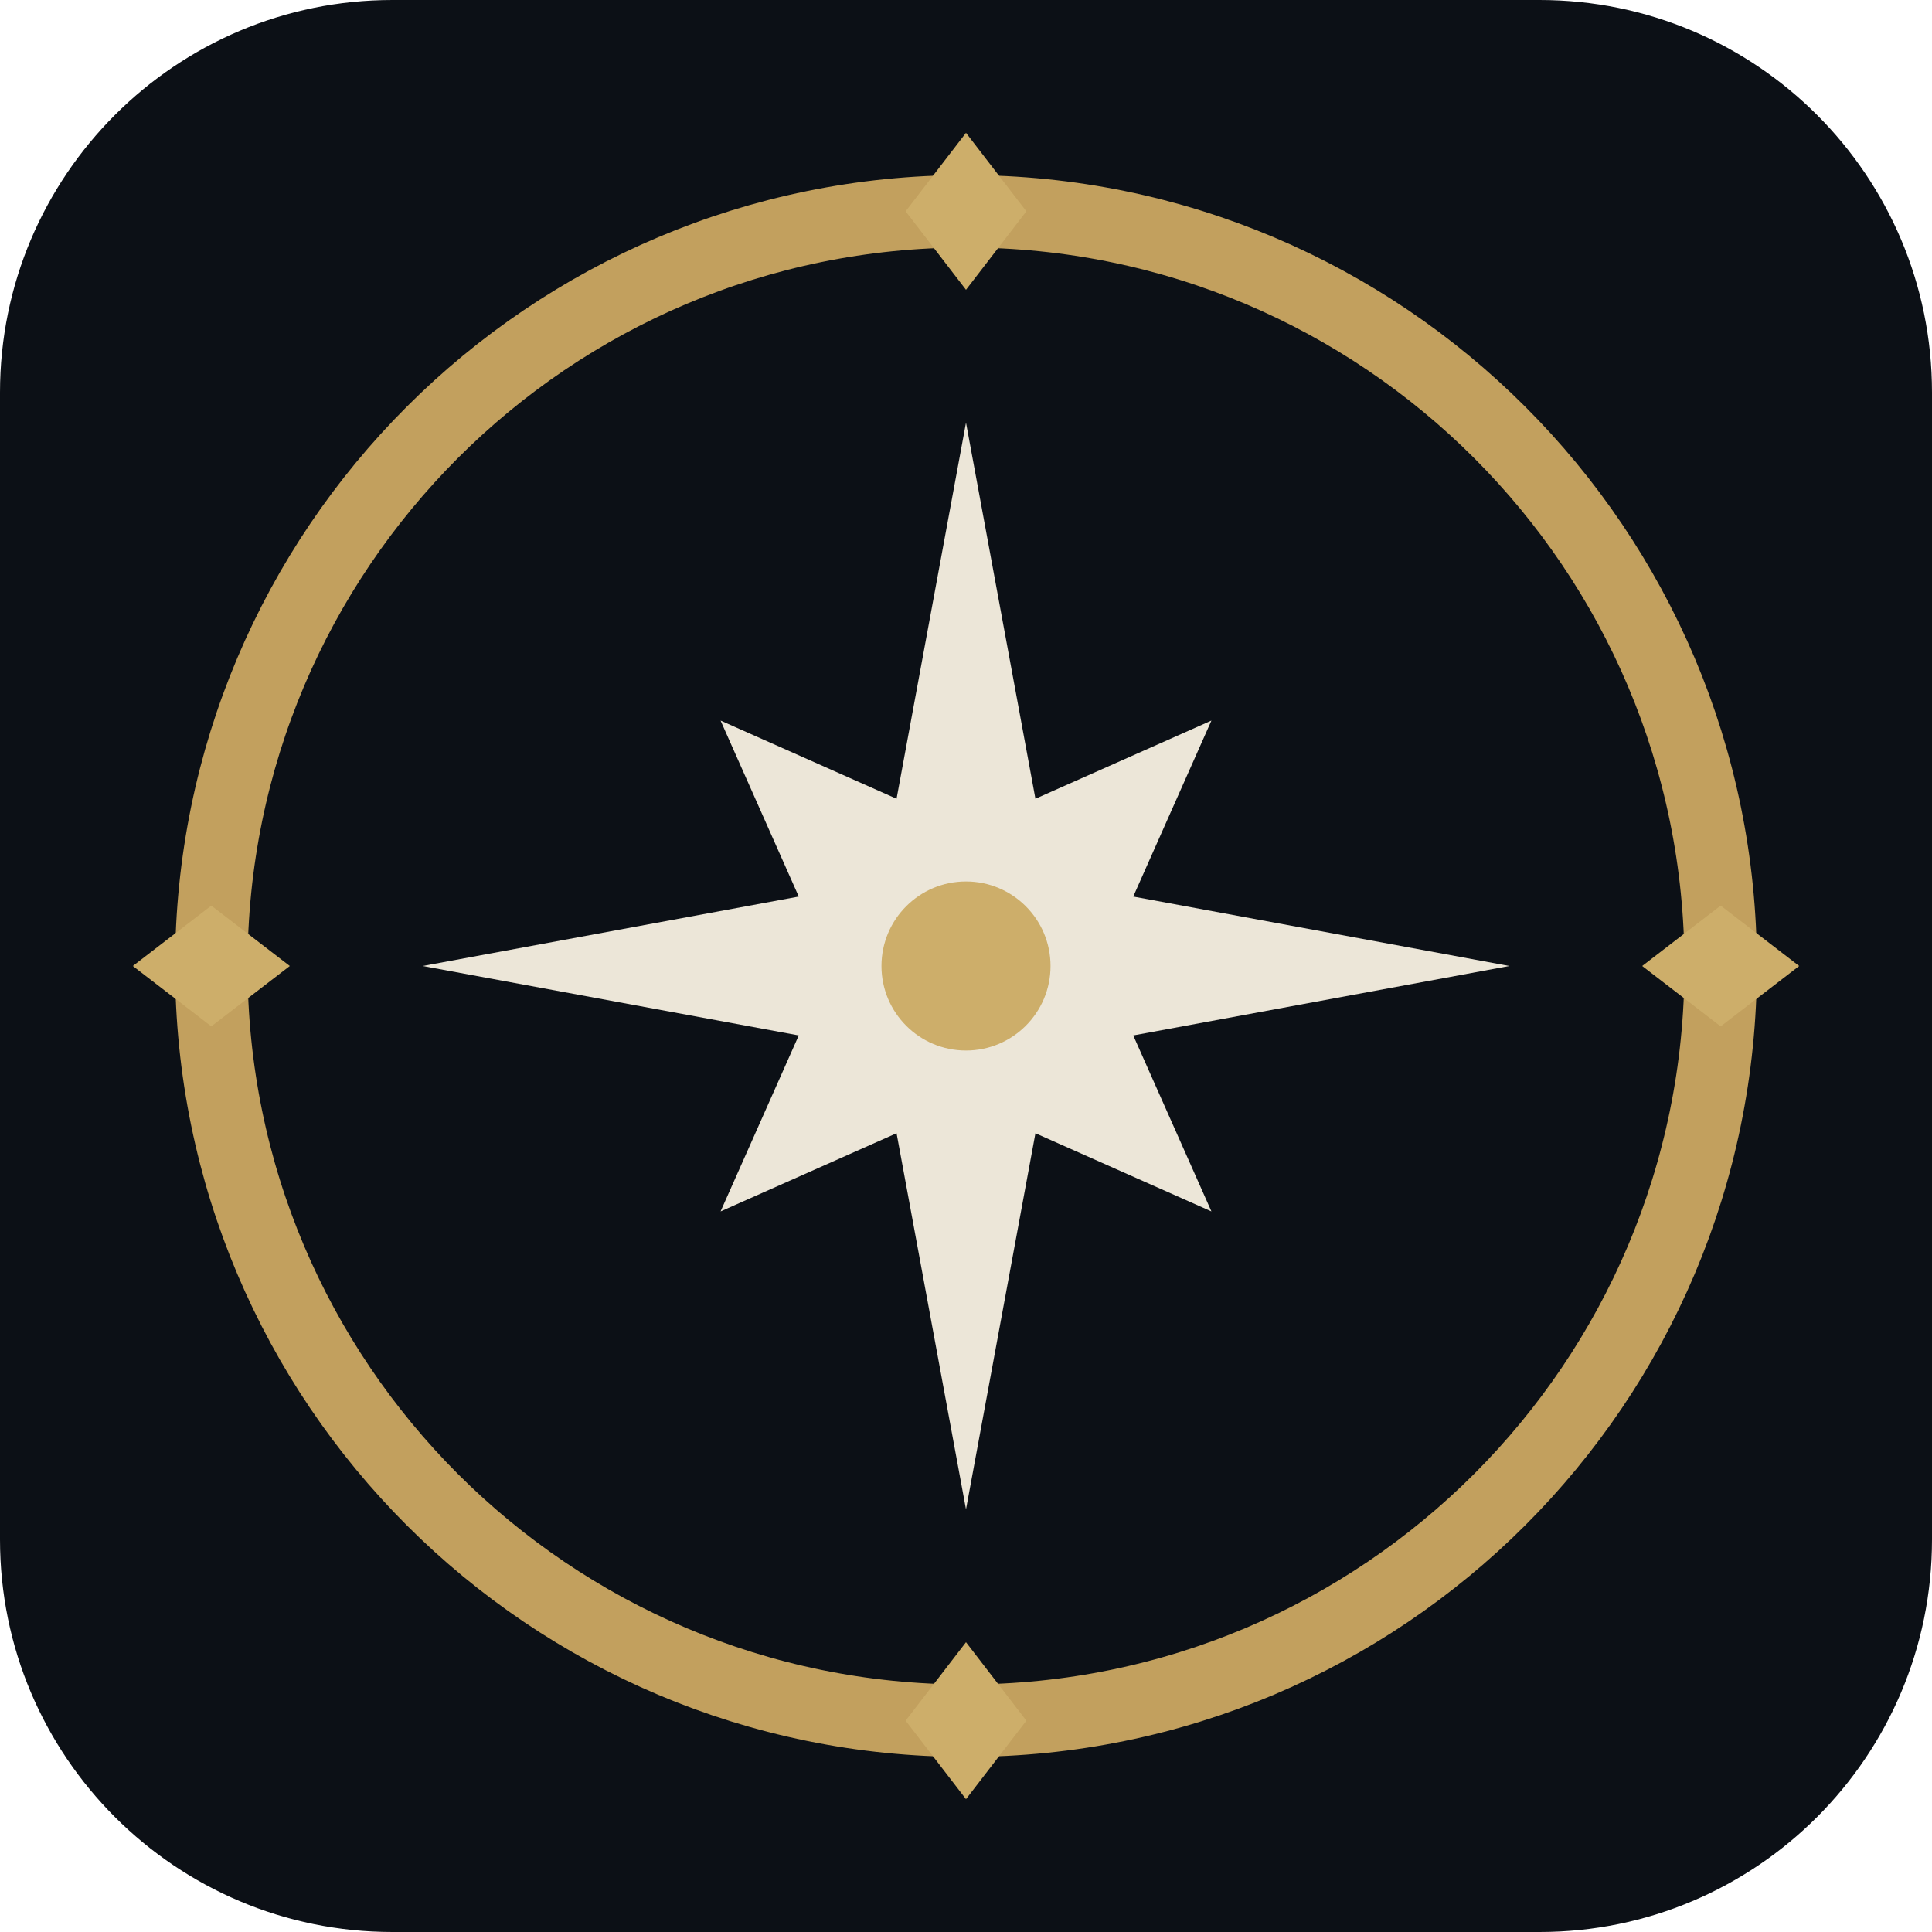
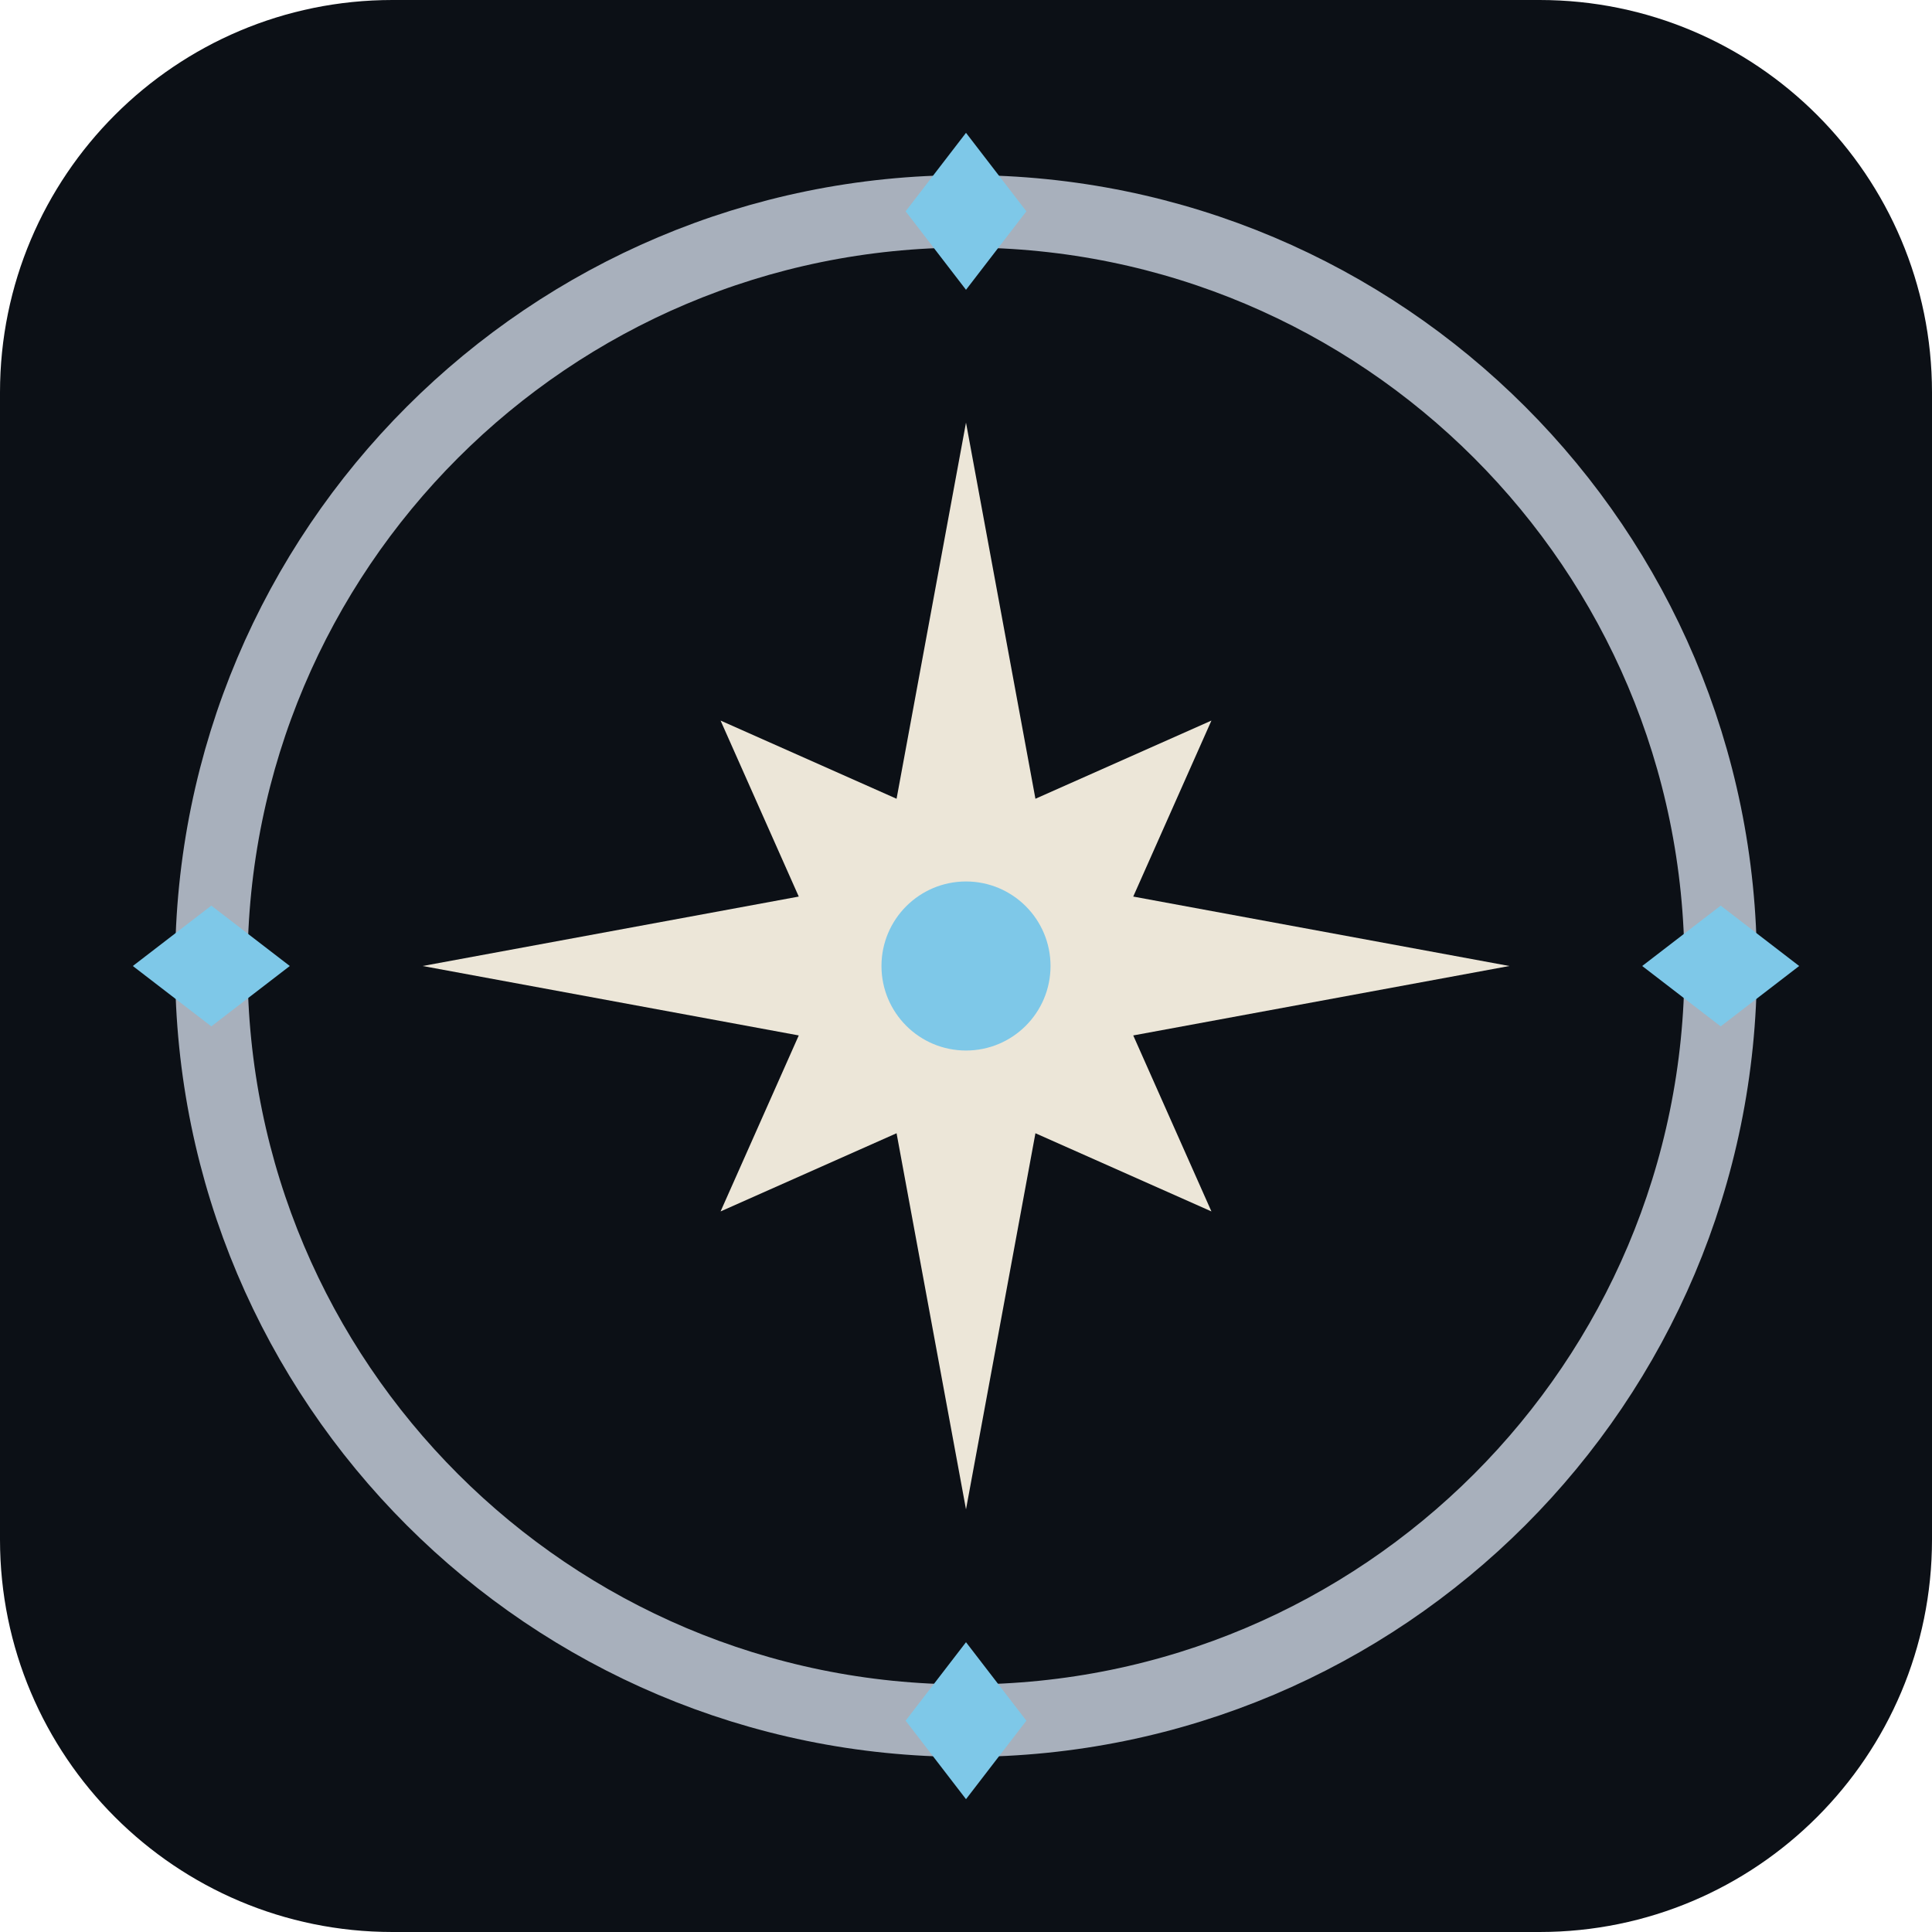
<svg xmlns="http://www.w3.org/2000/svg" viewBox="0 0 64 64" role="img" aria-label="Astro Precise">
  <rect width="64" height="64" rx="13" fill="#0C1016" />
-   <circle cx="32" cy="32" r="25" fill="none" stroke="#C2A05E" stroke-width="2.4" />
-   <g fill="#CDAE6A">
+   <circle cx="32" cy="32" r="25" fill="none" stroke="#A8B0BC" stroke-width="2.4" />
+   <g fill="#7EC8E8">
    <path d="M32 4.4 L34 7 L32 9.6 L30 7 Z" />
    <path d="M32 4.4 L34 7 L32 9.6 L30 7 Z" transform="rotate(90 32 32)" />
    <path d="M32 4.4 L34 7 L32 9.6 L30 7 Z" transform="rotate(180 32 32)" />
    <path d="M32 4.4 L34 7 L32 9.6 L30 7 Z" transform="rotate(270 32 32)" />
  </g>
  <path fill="#ECE6D8" d="M32 14 L34.3 26.46 L40.13 23.87 L37.54 29.7 L50 32 L37.54 34.3 L40.13 40.13 L34.3 37.54 L32 50 L29.7 37.54 L23.87 40.13 L26.46 34.3 L14 32 L26.46 29.7 L23.87 23.87 L29.7 26.46 Z" />
-   <circle cx="32" cy="32" r="2.8" fill="#CDAE6A" />
+   <circle cx="32" cy="32" r="2.8" fill="#7EC8E8" />
</svg>
